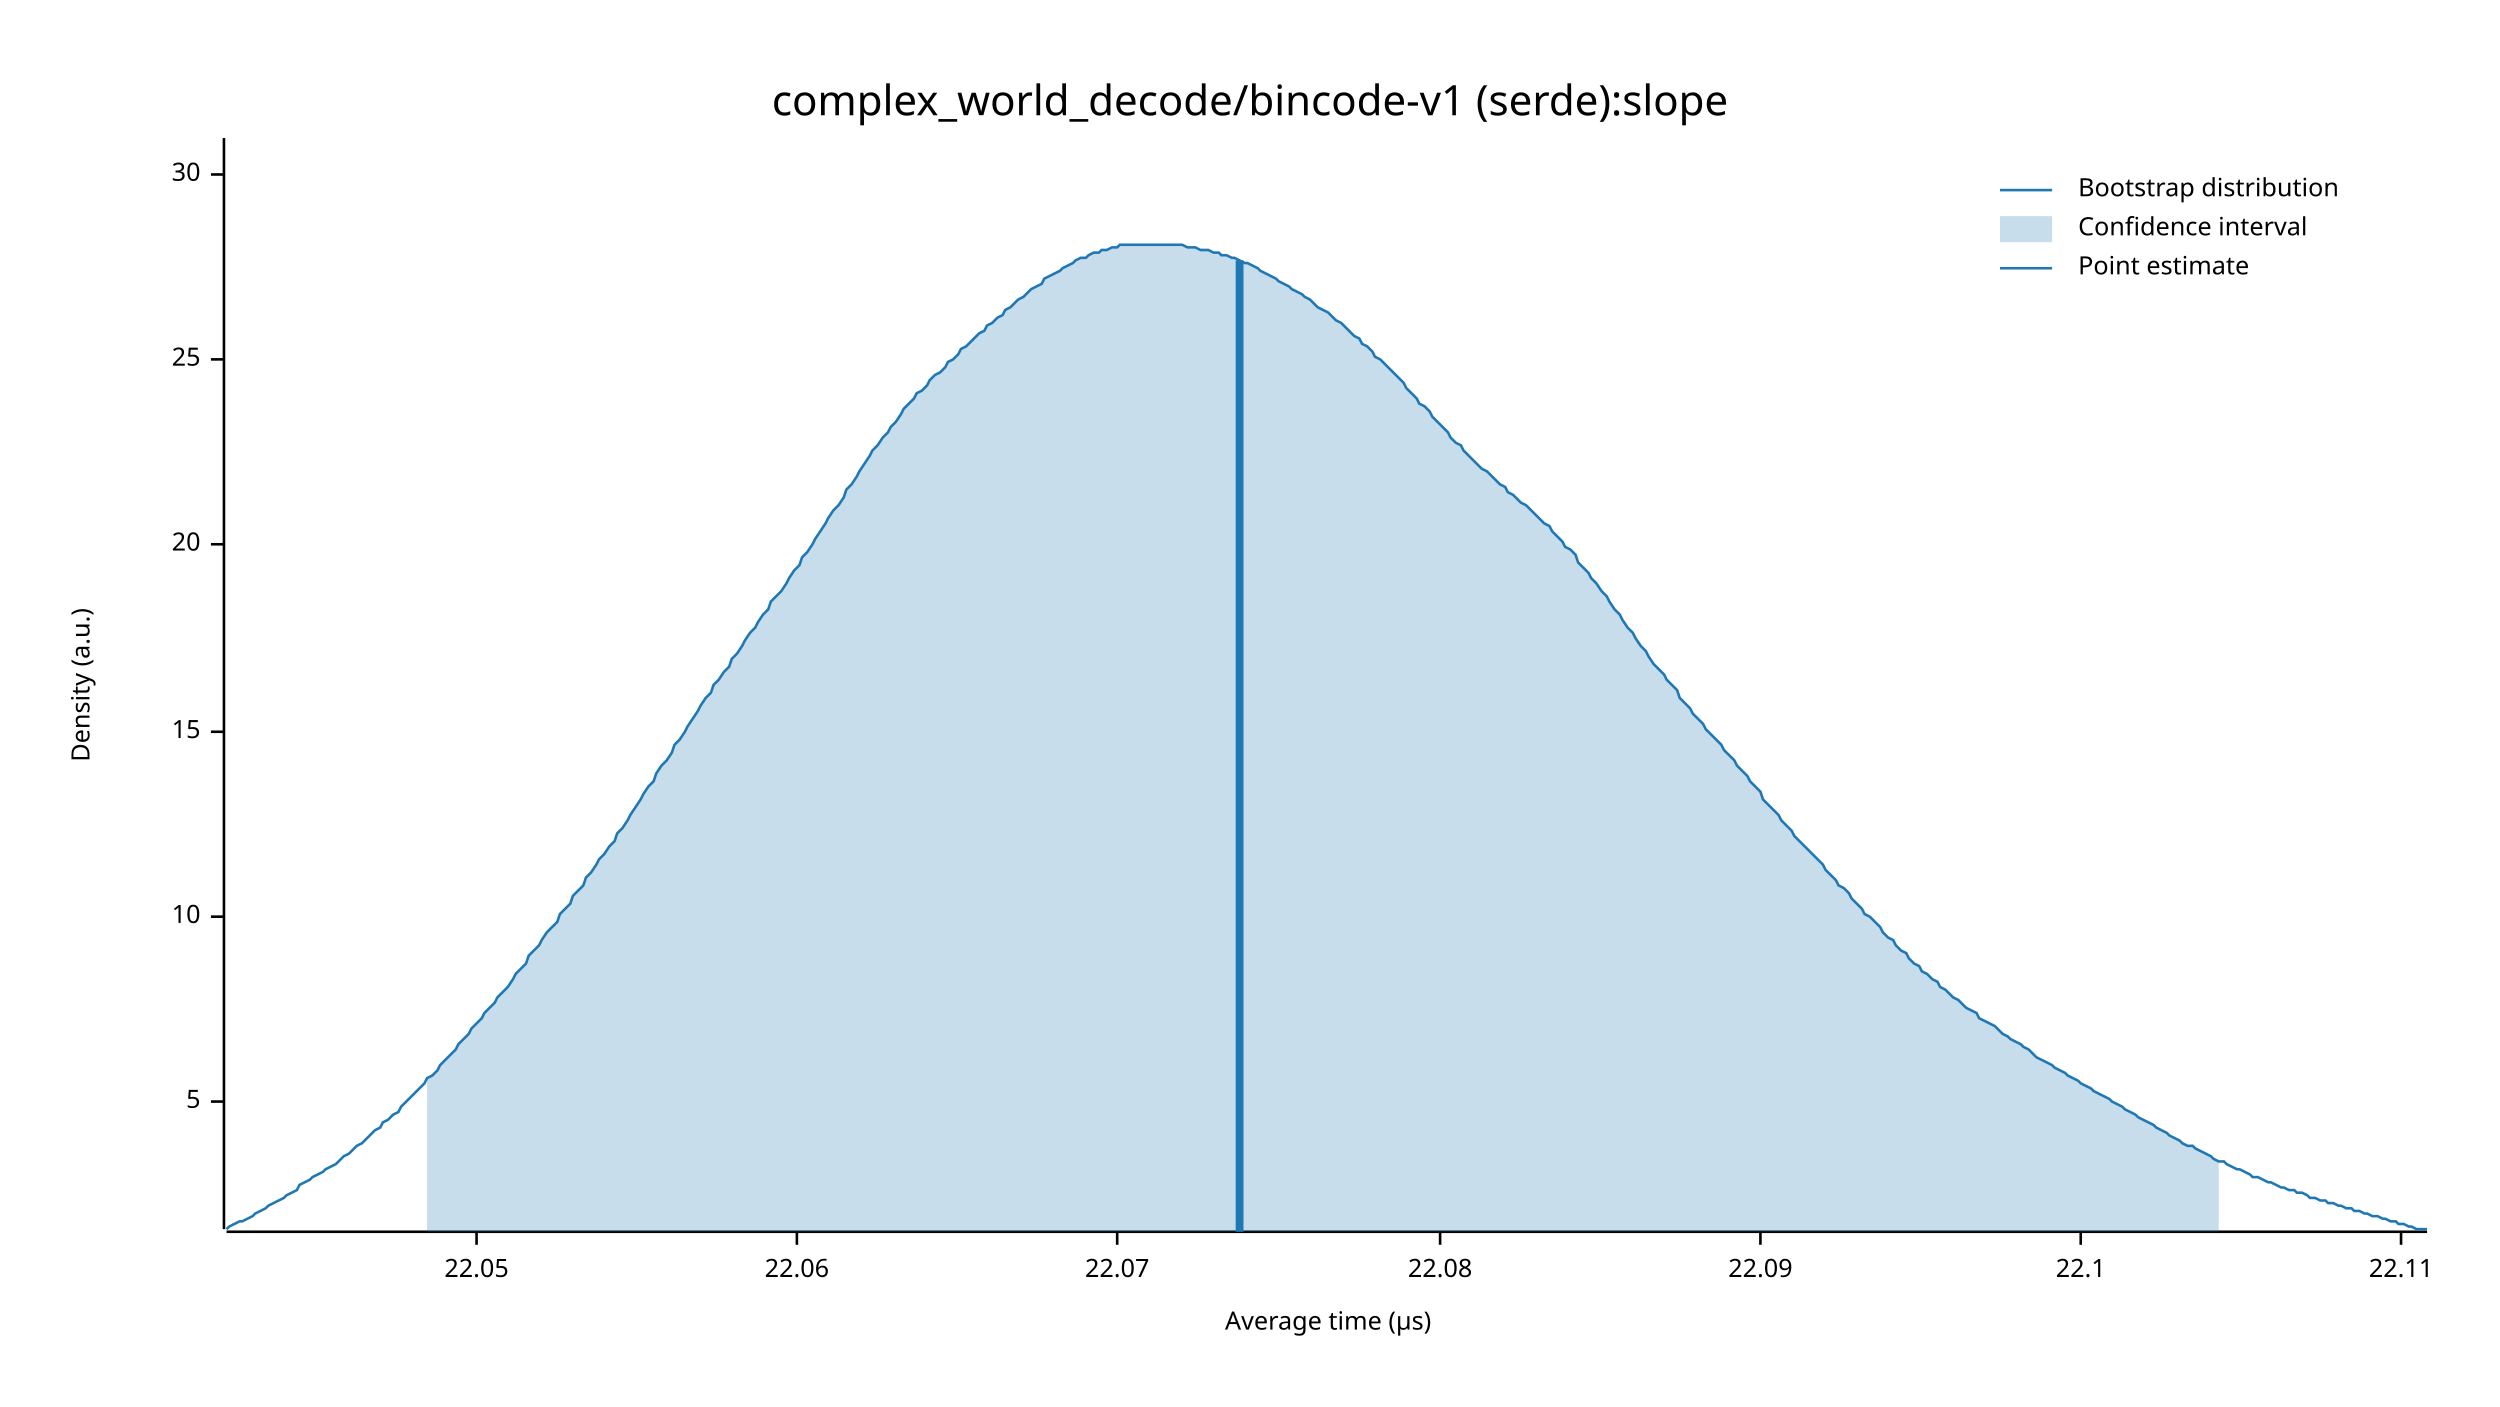
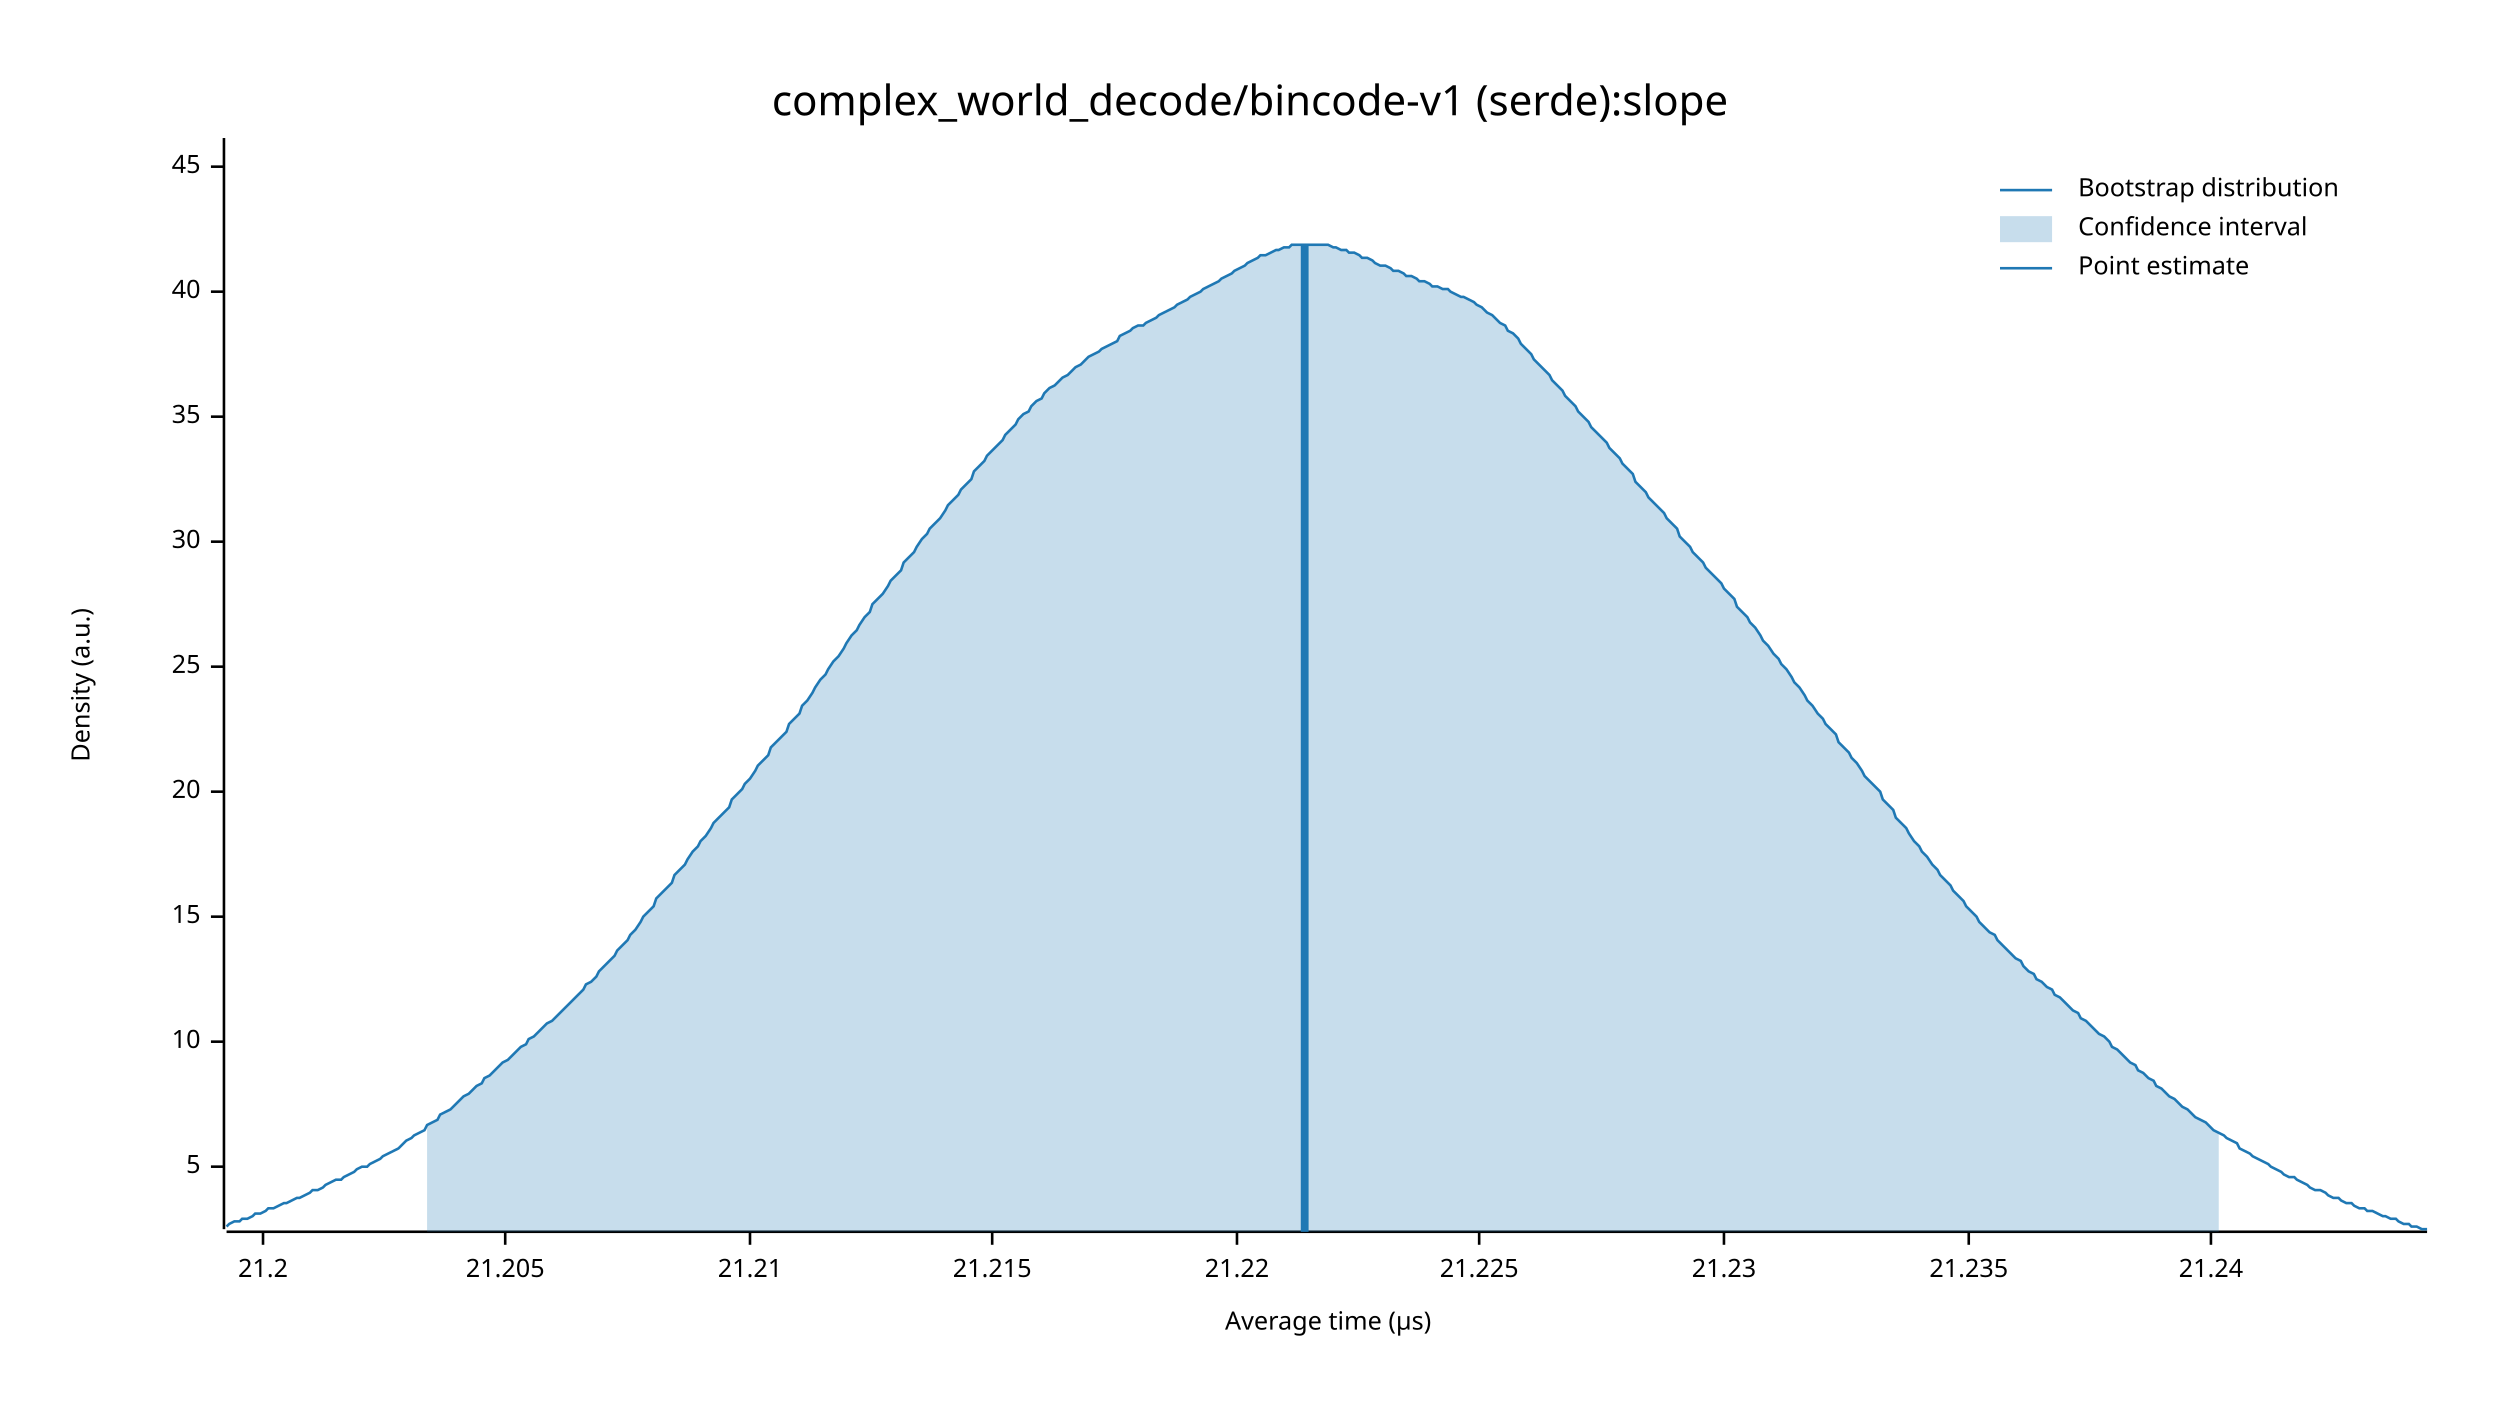
<svg xmlns="http://www.w3.org/2000/svg" width="960" height="540" viewBox="0 0 960 540">
  <text x="480" y="32" dy="0.76em" text-anchor="middle" font-family="sans-serif" font-size="16.129" opacity="1" fill="#000000">
complex_world_decode/bincode-v1 (serde):slope
</text>
  <text x="27" y="263" dy="0.76em" text-anchor="middle" font-family="sans-serif" font-size="9.677" opacity="1" fill="#000000" transform="rotate(270, 27, 263)">
Density (a.u.)
</text>
  <text x="510" y="513" dy="-0.5ex" text-anchor="middle" font-family="sans-serif" font-size="9.677" opacity="1" fill="#000000">
Average time (µs)
</text>
  <polyline fill="none" opacity="1" stroke="#000000" stroke-width="1" points="86,53 86,472 " />
-   <text x="77" y="423" dy="0.5ex" text-anchor="end" font-family="sans-serif" font-size="9.677" opacity="1" fill="#000000">
+   <text x="77" y="448" dy="0.5ex" text-anchor="end" font-family="sans-serif" font-size="9.677" opacity="1" fill="#000000">
5
</text>
-   <polyline fill="none" opacity="1" stroke="#000000" stroke-width="1" points="81,423 86,423 " />
-   <text x="77" y="352" dy="0.5ex" text-anchor="end" font-family="sans-serif" font-size="9.677" opacity="1" fill="#000000">
+   <polyline fill="none" opacity="1" stroke="#000000" stroke-width="1" points="81,448 86,448 " />
+   <text x="77" y="400" dy="0.5ex" text-anchor="end" font-family="sans-serif" font-size="9.677" opacity="1" fill="#000000">
10
</text>
-   <polyline fill="none" opacity="1" stroke="#000000" stroke-width="1" points="81,352 86,352 " />
-   <text x="77" y="281" dy="0.5ex" text-anchor="end" font-family="sans-serif" font-size="9.677" opacity="1" fill="#000000">
+   <polyline fill="none" opacity="1" stroke="#000000" stroke-width="1" points="81,400 86,400 " />
+   <text x="77" y="352" dy="0.5ex" text-anchor="end" font-family="sans-serif" font-size="9.677" opacity="1" fill="#000000">
15
</text>
-   <polyline fill="none" opacity="1" stroke="#000000" stroke-width="1" points="81,281 86,281 " />
-   <text x="77" y="209" dy="0.5ex" text-anchor="end" font-family="sans-serif" font-size="9.677" opacity="1" fill="#000000">
+   <polyline fill="none" opacity="1" stroke="#000000" stroke-width="1" points="81,352 86,352 " />
+   <text x="77" y="304" dy="0.5ex" text-anchor="end" font-family="sans-serif" font-size="9.677" opacity="1" fill="#000000">
20
</text>
-   <polyline fill="none" opacity="1" stroke="#000000" stroke-width="1" points="81,209 86,209 " />
-   <text x="77" y="138" dy="0.5ex" text-anchor="end" font-family="sans-serif" font-size="9.677" opacity="1" fill="#000000">
+   <polyline fill="none" opacity="1" stroke="#000000" stroke-width="1" points="81,304 86,304 " />
+   <text x="77" y="256" dy="0.5ex" text-anchor="end" font-family="sans-serif" font-size="9.677" opacity="1" fill="#000000">
25
</text>
-   <polyline fill="none" opacity="1" stroke="#000000" stroke-width="1" points="81,138 86,138 " />
-   <text x="77" y="67" dy="0.5ex" text-anchor="end" font-family="sans-serif" font-size="9.677" opacity="1" fill="#000000">
+   <polyline fill="none" opacity="1" stroke="#000000" stroke-width="1" points="81,256 86,256 " />
+   <text x="77" y="208" dy="0.5ex" text-anchor="end" font-family="sans-serif" font-size="9.677" opacity="1" fill="#000000">
30
</text>
-   <polyline fill="none" opacity="1" stroke="#000000" stroke-width="1" points="81,67 86,67 " />
+   <polyline fill="none" opacity="1" stroke="#000000" stroke-width="1" points="81,208 86,208 " />
+   <text x="77" y="160" dy="0.5ex" text-anchor="end" font-family="sans-serif" font-size="9.677" opacity="1" fill="#000000">
+ 35
+ </text>
+   <polyline fill="none" opacity="1" stroke="#000000" stroke-width="1" points="81,160 86,160 " />
+   <text x="77" y="112" dy="0.5ex" text-anchor="end" font-family="sans-serif" font-size="9.677" opacity="1" fill="#000000">
+ 40
+ </text>
+   <polyline fill="none" opacity="1" stroke="#000000" stroke-width="1" points="81,112 86,112 " />
+   <text x="77" y="64" dy="0.5ex" text-anchor="end" font-family="sans-serif" font-size="9.677" opacity="1" fill="#000000">
+ 45
+ </text>
+   <polyline fill="none" opacity="1" stroke="#000000" stroke-width="1" points="81,64 86,64 " />
  <polyline fill="none" opacity="1" stroke="#000000" stroke-width="1" points="87,473 932,473 " />
-   <text x="183" y="483" dy="0.76em" text-anchor="middle" font-family="sans-serif" font-size="9.677" opacity="1" fill="#000000">
- 22.05
+   <text x="101" y="483" dy="0.76em" text-anchor="middle" font-family="sans-serif" font-size="9.677" opacity="1" fill="#000000">
+ 21.2
</text>
-   <polyline fill="none" opacity="1" stroke="#000000" stroke-width="1" points="183,473 183,478 " />
-   <text x="306" y="483" dy="0.76em" text-anchor="middle" font-family="sans-serif" font-size="9.677" opacity="1" fill="#000000">
- 22.06
+   <polyline fill="none" opacity="1" stroke="#000000" stroke-width="1" points="101,473 101,478 " />
+   <text x="194" y="483" dy="0.76em" text-anchor="middle" font-family="sans-serif" font-size="9.677" opacity="1" fill="#000000">
+ 21.205
</text>
-   <polyline fill="none" opacity="1" stroke="#000000" stroke-width="1" points="306,473 306,478 " />
-   <text x="429" y="483" dy="0.76em" text-anchor="middle" font-family="sans-serif" font-size="9.677" opacity="1" fill="#000000">
- 22.07
+   <polyline fill="none" opacity="1" stroke="#000000" stroke-width="1" points="194,473 194,478 " />
+   <text x="288" y="483" dy="0.76em" text-anchor="middle" font-family="sans-serif" font-size="9.677" opacity="1" fill="#000000">
+ 21.21
</text>
-   <polyline fill="none" opacity="1" stroke="#000000" stroke-width="1" points="429,473 429,478 " />
-   <text x="553" y="483" dy="0.76em" text-anchor="middle" font-family="sans-serif" font-size="9.677" opacity="1" fill="#000000">
- 22.08
+   <polyline fill="none" opacity="1" stroke="#000000" stroke-width="1" points="288,473 288,478 " />
+   <text x="381" y="483" dy="0.76em" text-anchor="middle" font-family="sans-serif" font-size="9.677" opacity="1" fill="#000000">
+ 21.215
</text>
-   <polyline fill="none" opacity="1" stroke="#000000" stroke-width="1" points="553,473 553,478 " />
-   <text x="676" y="483" dy="0.76em" text-anchor="middle" font-family="sans-serif" font-size="9.677" opacity="1" fill="#000000">
- 22.09
+   <polyline fill="none" opacity="1" stroke="#000000" stroke-width="1" points="381,473 381,478 " />
+   <text x="475" y="483" dy="0.76em" text-anchor="middle" font-family="sans-serif" font-size="9.677" opacity="1" fill="#000000">
+ 21.22
</text>
-   <polyline fill="none" opacity="1" stroke="#000000" stroke-width="1" points="676,473 676,478 " />
-   <text x="799" y="483" dy="0.76em" text-anchor="middle" font-family="sans-serif" font-size="9.677" opacity="1" fill="#000000">
- 22.1
+   <polyline fill="none" opacity="1" stroke="#000000" stroke-width="1" points="475,473 475,478 " />
+   <text x="568" y="483" dy="0.76em" text-anchor="middle" font-family="sans-serif" font-size="9.677" opacity="1" fill="#000000">
+ 21.225
</text>
-   <polyline fill="none" opacity="1" stroke="#000000" stroke-width="1" points="799,473 799,478 " />
-   <text x="922" y="483" dy="0.76em" text-anchor="middle" font-family="sans-serif" font-size="9.677" opacity="1" fill="#000000">
- 22.11
+   <polyline fill="none" opacity="1" stroke="#000000" stroke-width="1" points="568,473 568,478 " />
+   <text x="662" y="483" dy="0.76em" text-anchor="middle" font-family="sans-serif" font-size="9.677" opacity="1" fill="#000000">
+ 21.23
</text>
-   <polyline fill="none" opacity="1" stroke="#000000" stroke-width="1" points="922,473 922,478 " />
-   <polyline fill="none" opacity="1" stroke="#1F78B4" stroke-width="1" points="87,472 88,471 90,470 92,469 93,469 95,468 97,467 98,466 100,465 102,464 103,463 105,462 107,461 109,460 110,459 112,458 114,457 115,455 117,454 119,453 120,452 122,451 124,450 125,449 127,448 129,447 131,445 132,444 134,443 136,441 137,440 139,439 141,437 142,436 144,434 146,433 147,431 149,430 151,428 153,427 154,425 156,423 158,421 159,420 161,418 163,416 164,414 166,413 168,411 169,409 171,407 173,405 175,403 176,401 178,399 180,397 181,395 183,393 185,391 186,389 188,387 190,385 191,383 193,381 195,379 197,376 198,374 200,372 202,370 203,367 205,365 207,363 208,361 210,358 212,356 214,354 215,351 217,349 219,347 220,344 222,342 224,340 225,337 227,335 229,332 230,330 232,328 234,325 236,323 237,320 239,318 241,315 242,313 244,310 246,307 247,305 249,302 251,300 252,297 254,294 256,292 258,289 259,286 261,284 263,281 264,279 266,276 268,273 269,271 271,268 273,266 274,263 276,261 278,258 280,256 281,253 283,251 285,248 286,246 288,243 290,241 291,239 293,236 295,234 296,231 298,229 300,227 302,224 303,222 305,219 307,217 308,214 310,212 312,209 313,207 315,204 317,201 318,199 320,196 322,194 324,191 325,188 327,186 329,183 330,181 332,178 334,175 335,173 337,171 339,168 341,166 342,164 344,162 346,159 347,157 349,155 351,153 352,151 354,150 356,148 357,146 359,144 361,143 363,141 364,139 366,138 368,136 369,134 371,133 373,131 374,130 376,128 378,127 379,125 381,124 383,122 385,121 386,119 388,118 390,116 391,115 393,114 395,112 396,111 398,110 400,109 401,107 403,106 405,105 407,104 408,103 410,102 412,101 413,100 415,99 417,99 418,98 420,97 422,97 423,96 425,96 427,95 429,95 430,94 432,94 434,94 435,94 437,94 439,94 440,94 442,94 444,94 445,94 447,94 449,94 451,94 452,94 454,94 456,95 457,95 459,95 461,96 462,96 464,96 466,97 468,97 469,98 471,98 473,99 474,99 476,100 478,101 479,101 481,102 483,103 484,104 486,105 488,106 490,107 491,108 493,109 495,110 496,111 498,112 500,113 501,114 503,115 505,117 506,118 508,119 510,120 512,122 513,123 515,124 517,126 518,127 520,129 522,130 523,132 525,133 527,135 528,137 530,138 532,140 534,142 535,143 537,145 539,147 540,149 542,151 544,153 545,155 547,156 549,158 550,160 552,162 554,164 556,166 557,168 559,170 561,171 562,173 564,175 566,177 567,178 569,180 571,181 573,183 574,184 576,186 578,187 579,189 581,190 583,192 584,193 586,194 588,196 589,197 591,199 593,201 595,202 596,204 598,206 600,208 601,210 603,211 605,213 606,216 608,218 610,220 611,222 613,224 615,227 617,229 618,231 620,234 622,236 623,238 625,241 627,243 628,245 630,248 632,250 633,252 635,255 637,257 639,259 640,261 642,263 644,265 645,268 647,270 649,272 650,274 652,276 654,278 655,280 657,282 659,284 661,286 662,288 664,290 666,292 667,294 669,296 671,298 672,300 674,302 676,304 677,307 679,309 681,311 683,313 684,315 686,317 688,319 689,321 691,323 693,325 694,326 696,328 698,330 700,332 701,334 703,336 705,338 706,340 708,341 710,343 711,345 713,347 715,349 716,351 718,352 720,354 722,356 723,358 725,360 727,361 728,363 730,365 732,366 733,368 735,370 737,371 738,373 740,374 742,376 744,377 745,379 747,380 749,382 750,383 752,384 754,386 755,387 757,388 759,389 760,391 762,392 764,393 766,394 767,395 769,397 771,398 772,399 774,400 776,401 777,402 779,403 781,405 782,406 784,407 786,408 788,409 789,410 791,411 793,412 794,413 796,414 798,415 799,416 801,417 803,418 804,419 806,420 808,421 810,422 811,423 813,424 815,425 816,426 818,427 820,428 821,429 823,430 825,431 827,432 828,433 830,434 832,435 833,436 835,437 837,438 838,439 840,440 842,440 843,441 845,442 847,443 849,444 850,445 852,446 854,446 855,447 857,448 859,449 860,449 862,450 864,451 865,452 867,452 869,453 871,454 872,454 874,455 876,456 877,456 879,457 881,457 882,458 884,458 886,459 887,460 889,460 891,461 893,461 894,462 896,462 898,463 899,463 901,464 903,464 904,465 906,465 908,466 909,466 911,467 913,467 915,468 916,468 918,469 920,469 921,470 923,470 925,471 926,471 928,472 930,472 932,472 " />
-   <polygon opacity="0.25" fill="#1F78B4" points="164,414 166,413 168,411 169,409 171,407 173,405 175,403 176,401 178,399 180,397 181,395 183,393 185,391 186,389 188,387 190,385 191,383 193,381 195,379 197,376 198,374 200,372 202,370 203,367 205,365 207,363 208,361 210,358 212,356 214,354 215,351 217,349 219,347 220,344 222,342 224,340 225,337 227,335 229,332 230,330 232,328 234,325 236,323 237,320 239,318 241,315 242,313 244,310 246,307 247,305 249,302 251,300 252,297 254,294 256,292 258,289 259,286 261,284 263,281 264,279 266,276 268,273 269,271 271,268 273,266 274,263 276,261 278,258 280,256 281,253 283,251 285,248 286,246 288,243 290,241 291,239 293,236 295,234 296,231 298,229 300,227 302,224 303,222 305,219 307,217 308,214 310,212 312,209 313,207 315,204 317,201 318,199 320,196 322,194 324,191 325,188 327,186 329,183 330,181 332,178 334,175 335,173 337,171 339,168 341,166 342,164 344,162 346,159 347,157 349,155 351,153 352,151 354,150 356,148 357,146 359,144 361,143 363,141 364,139 366,138 368,136 369,134 371,133 373,131 374,130 376,128 378,127 379,125 381,124 383,122 385,121 386,119 388,118 390,116 391,115 393,114 395,112 396,111 398,110 400,109 401,107 403,106 405,105 407,104 408,103 410,102 412,101 413,100 415,99 417,99 418,98 420,97 422,97 423,96 425,96 427,95 429,95 430,94 432,94 434,94 435,94 437,94 439,94 440,94 442,94 444,94 445,94 447,94 449,94 451,94 452,94 454,94 456,95 457,95 459,95 461,96 462,96 464,96 466,97 468,97 469,98 471,98 473,99 474,99 476,100 478,101 479,101 481,102 483,103 484,104 486,105 488,106 490,107 491,108 493,109 495,110 496,111 498,112 500,113 501,114 503,115 505,117 506,118 508,119 510,120 512,122 513,123 515,124 517,126 518,127 520,129 522,130 523,132 525,133 527,135 528,137 530,138 532,140 534,142 535,143 537,145 539,147 540,149 542,151 544,153 545,155 547,156 549,158 550,160 552,162 554,164 556,166 557,168 559,170 561,171 562,173 564,175 566,177 567,178 569,180 571,181 573,183 574,184 576,186 578,187 579,189 581,190 583,192 584,193 586,194 588,196 589,197 591,199 593,201 595,202 596,204 598,206 600,208 601,210 603,211 605,213 606,216 608,218 610,220 611,222 613,224 615,227 617,229 618,231 620,234 622,236 623,238 625,241 627,243 628,245 630,248 632,250 633,252 635,255 637,257 639,259 640,261 642,263 644,265 645,268 647,270 649,272 650,274 652,276 654,278 655,280 657,282 659,284 661,286 662,288 664,290 666,292 667,294 669,296 671,298 672,300 674,302 676,304 677,307 679,309 681,311 683,313 684,315 686,317 688,319 689,321 691,323 693,325 694,326 696,328 698,330 700,332 701,334 703,336 705,338 706,340 708,341 710,343 711,345 713,347 715,349 716,351 718,352 720,354 722,356 723,358 725,360 727,361 728,363 730,365 732,366 733,368 735,370 737,371 738,373 740,374 742,376 744,377 745,379 747,380 749,382 750,383 752,384 754,386 755,387 757,388 759,389 760,391 762,392 764,393 766,394 767,395 769,397 771,398 772,399 774,400 776,401 777,402 779,403 781,405 782,406 784,407 786,408 788,409 789,410 791,411 793,412 794,413 796,414 798,415 799,416 801,417 803,418 804,419 806,420 808,421 810,422 811,423 813,424 815,425 816,426 818,427 820,428 821,429 823,430 825,431 827,432 828,433 830,434 832,435 833,436 835,437 837,438 838,439 840,440 842,440 843,441 845,442 847,443 849,444 850,445 852,446 852,473 164,473 " />
-   <polyline fill="none" opacity="1" stroke="#1F78B4" stroke-width="3" points="476,473 476,100 " />
+   <polyline fill="none" opacity="1" stroke="#000000" stroke-width="1" points="662,473 662,478 " />
+   <text x="756" y="483" dy="0.76em" text-anchor="middle" font-family="sans-serif" font-size="9.677" opacity="1" fill="#000000">
+ 21.235
+ </text>
+   <polyline fill="none" opacity="1" stroke="#000000" stroke-width="1" points="756,473 756,478 " />
+   <text x="849" y="483" dy="0.76em" text-anchor="middle" font-family="sans-serif" font-size="9.677" opacity="1" fill="#000000">
+ 21.24
+ </text>
+   <polyline fill="none" opacity="1" stroke="#000000" stroke-width="1" points="849,473 849,478 " />
+   <polyline fill="none" opacity="1" stroke="#1F78B4" stroke-width="1" points="87,471 88,470 90,469 92,469 93,468 95,468 97,467 98,466 100,466 102,465 103,464 105,464 107,463 109,462 110,462 112,461 114,460 115,460 117,459 119,458 120,457 122,457 124,456 125,455 127,454 129,453 131,453 132,452 134,451 136,450 137,449 139,448 141,448 142,447 144,446 146,445 147,444 149,443 151,442 153,441 154,440 156,438 158,437 159,436 161,435 163,434 164,432 166,431 168,430 169,428 171,427 173,426 175,424 176,423 178,421 180,420 181,419 183,417 185,416 186,414 188,413 190,411 191,410 193,408 195,407 197,405 198,404 200,402 202,401 203,399 205,398 207,396 208,395 210,393 212,392 214,390 215,389 217,387 219,385 220,384 222,382 224,380 225,378 227,377 229,375 230,373 232,371 234,369 236,367 237,365 239,363 241,361 242,359 244,357 246,354 247,352 249,350 251,348 252,345 254,343 256,341 258,339 259,336 261,334 263,332 264,330 266,327 268,325 269,323 271,321 273,318 274,316 276,314 278,312 280,310 281,307 283,305 285,303 286,301 288,299 290,296 291,294 293,292 295,290 296,287 298,285 300,283 302,281 303,278 305,276 307,274 308,271 310,269 312,266 313,264 315,261 317,259 318,257 320,254 322,252 324,249 325,247 327,244 329,242 330,240 332,237 334,235 335,232 337,230 339,228 341,225 342,223 344,221 346,219 347,216 349,214 351,212 352,210 354,207 356,205 357,203 359,201 361,199 363,196 364,194 366,192 368,190 369,188 371,186 373,184 374,181 376,179 378,177 379,175 381,173 383,171 385,169 386,167 388,165 390,163 391,161 393,159 395,158 396,156 398,154 400,153 401,151 403,149 405,148 407,146 408,145 410,144 412,142 413,141 415,140 417,138 418,137 420,136 422,135 423,134 425,133 427,132 429,131 430,129 432,128 434,127 435,126 437,125 439,125 440,124 442,123 444,122 445,121 447,120 449,119 451,118 452,117 454,116 456,115 457,114 459,113 461,112 462,111 464,110 466,109 468,108 469,107 471,106 473,105 474,104 476,103 478,102 479,101 481,100 483,99 484,98 486,98 488,97 490,96 491,96 493,95 495,95 496,94 498,94 500,94 501,94 503,94 505,94 506,94 508,94 510,94 512,95 513,95 515,96 517,96 518,97 520,97 522,98 523,99 525,99 527,100 528,101 530,102 532,102 534,103 535,104 537,104 539,105 540,106 542,106 544,107 545,108 547,108 549,109 550,110 552,110 554,111 556,111 557,112 559,113 561,114 562,114 564,115 566,116 567,117 569,118 571,120 573,121 574,122 576,124 578,125 579,127 581,128 583,130 584,132 586,134 588,136 589,138 591,140 593,142 595,144 596,146 598,148 600,150 601,152 603,154 605,156 606,158 608,160 610,162 611,164 613,166 615,168 617,170 618,172 620,174 622,176 623,178 625,180 627,182 628,185 630,187 632,189 633,191 635,193 637,195 639,197 640,199 642,201 644,203 645,206 647,208 649,210 650,212 652,214 654,216 655,218 657,220 659,222 661,224 662,226 664,228 666,230 667,233 669,235 671,237 672,239 674,241 676,244 677,246 679,248 681,251 683,253 684,255 686,257 688,260 689,262 691,264 693,267 694,269 696,271 698,274 700,276 701,278 703,280 705,282 706,285 708,287 710,289 711,291 713,293 715,296 716,298 718,300 720,302 722,304 723,307 725,309 727,311 728,314 730,316 732,318 733,320 735,323 737,325 738,327 740,329 742,332 744,334 745,336 747,338 749,340 750,342 752,344 754,346 755,348 757,350 759,352 760,354 762,356 764,358 766,359 767,361 769,363 771,365 772,366 774,368 776,369 777,371 779,373 781,374 782,376 784,377 786,379 788,380 789,382 791,383 793,385 794,386 796,388 798,389 799,391 801,392 803,394 804,395 806,397 808,398 810,400 811,402 813,403 815,405 816,406 818,408 820,409 821,411 823,412 825,414 827,415 828,417 830,418 832,420 833,421 835,422 837,424 838,425 840,426 842,428 843,429 845,430 847,431 849,433 850,434 852,435 854,436 855,437 857,438 859,439 860,441 862,442 864,443 865,444 867,445 869,446 871,447 872,448 874,449 876,450 877,451 879,452 881,452 882,453 884,454 886,455 887,456 889,457 891,457 893,458 894,459 896,460 898,460 899,461 901,462 903,462 904,463 906,464 908,464 909,465 911,465 913,466 915,467 916,467 918,468 920,468 921,469 923,470 925,470 926,471 928,471 930,472 932,472 " />
+   <polygon opacity="0.25" fill="#1F78B4" points="164,432 166,431 168,430 169,428 171,427 173,426 175,424 176,423 178,421 180,420 181,419 183,417 185,416 186,414 188,413 190,411 191,410 193,408 195,407 197,405 198,404 200,402 202,401 203,399 205,398 207,396 208,395 210,393 212,392 214,390 215,389 217,387 219,385 220,384 222,382 224,380 225,378 227,377 229,375 230,373 232,371 234,369 236,367 237,365 239,363 241,361 242,359 244,357 246,354 247,352 249,350 251,348 252,345 254,343 256,341 258,339 259,336 261,334 263,332 264,330 266,327 268,325 269,323 271,321 273,318 274,316 276,314 278,312 280,310 281,307 283,305 285,303 286,301 288,299 290,296 291,294 293,292 295,290 296,287 298,285 300,283 302,281 303,278 305,276 307,274 308,271 310,269 312,266 313,264 315,261 317,259 318,257 320,254 322,252 324,249 325,247 327,244 329,242 330,240 332,237 334,235 335,232 337,230 339,228 341,225 342,223 344,221 346,219 347,216 349,214 351,212 352,210 354,207 356,205 357,203 359,201 361,199 363,196 364,194 366,192 368,190 369,188 371,186 373,184 374,181 376,179 378,177 379,175 381,173 383,171 385,169 386,167 388,165 390,163 391,161 393,159 395,158 396,156 398,154 400,153 401,151 403,149 405,148 407,146 408,145 410,144 412,142 413,141 415,140 417,138 418,137 420,136 422,135 423,134 425,133 427,132 429,131 430,129 432,128 434,127 435,126 437,125 439,125 440,124 442,123 444,122 445,121 447,120 449,119 451,118 452,117 454,116 456,115 457,114 459,113 461,112 462,111 464,110 466,109 468,108 469,107 471,106 473,105 474,104 476,103 478,102 479,101 481,100 483,99 484,98 486,98 488,97 490,96 491,96 493,95 495,95 496,94 498,94 500,94 501,94 503,94 505,94 506,94 508,94 510,94 512,95 513,95 515,96 517,96 518,97 520,97 522,98 523,99 525,99 527,100 528,101 530,102 532,102 534,103 535,104 537,104 539,105 540,106 542,106 544,107 545,108 547,108 549,109 550,110 552,110 554,111 556,111 557,112 559,113 561,114 562,114 564,115 566,116 567,117 569,118 571,120 573,121 574,122 576,124 578,125 579,127 581,128 583,130 584,132 586,134 588,136 589,138 591,140 593,142 595,144 596,146 598,148 600,150 601,152 603,154 605,156 606,158 608,160 610,162 611,164 613,166 615,168 617,170 618,172 620,174 622,176 623,178 625,180 627,182 628,185 630,187 632,189 633,191 635,193 637,195 639,197 640,199 642,201 644,203 645,206 647,208 649,210 650,212 652,214 654,216 655,218 657,220 659,222 661,224 662,226 664,228 666,230 667,233 669,235 671,237 672,239 674,241 676,244 677,246 679,248 681,251 683,253 684,255 686,257 688,260 689,262 691,264 693,267 694,269 696,271 698,274 700,276 701,278 703,280 705,282 706,285 708,287 710,289 711,291 713,293 715,296 716,298 718,300 720,302 722,304 723,307 725,309 727,311 728,314 730,316 732,318 733,320 735,323 737,325 738,327 740,329 742,332 744,334 745,336 747,338 749,340 750,342 752,344 754,346 755,348 757,350 759,352 760,354 762,356 764,358 766,359 767,361 769,363 771,365 772,366 774,368 776,369 777,371 779,373 781,374 782,376 784,377 786,379 788,380 789,382 791,383 793,385 794,386 796,388 798,389 799,391 801,392 803,394 804,395 806,397 808,398 810,400 811,402 813,403 815,405 816,406 818,408 820,409 821,411 823,412 825,414 827,415 828,417 830,418 832,420 833,421 835,422 837,424 838,425 840,426 842,428 843,429 845,430 847,431 849,433 850,434 852,435 852,473 164,473 " />
+   <polyline fill="none" opacity="1" stroke="#1F78B4" stroke-width="3" points="501,473 501,94 " />
  <text x="798" y="68" dy="0.76em" text-anchor="start" font-family="sans-serif" font-size="9.677" opacity="1" fill="#000000">
Bootstrap distribution
</text>
  <text x="798" y="83" dy="0.76em" text-anchor="start" font-family="sans-serif" font-size="9.677" opacity="1" fill="#000000">
Confidence interval
</text>
  <text x="798" y="98" dy="0.76em" text-anchor="start" font-family="sans-serif" font-size="9.677" opacity="1" fill="#000000">
Point estimate
</text>
  <polyline fill="none" opacity="1" stroke="#1F78B4" stroke-width="1" points="768,73 788,73 " />
  <rect x="768" y="83" width="20" height="10" opacity="0.25" fill="#1F78B4" stroke="none" />
  <polyline fill="none" opacity="1" stroke="#1F78B4" stroke-width="1" points="768,103 788,103 " />
</svg>
